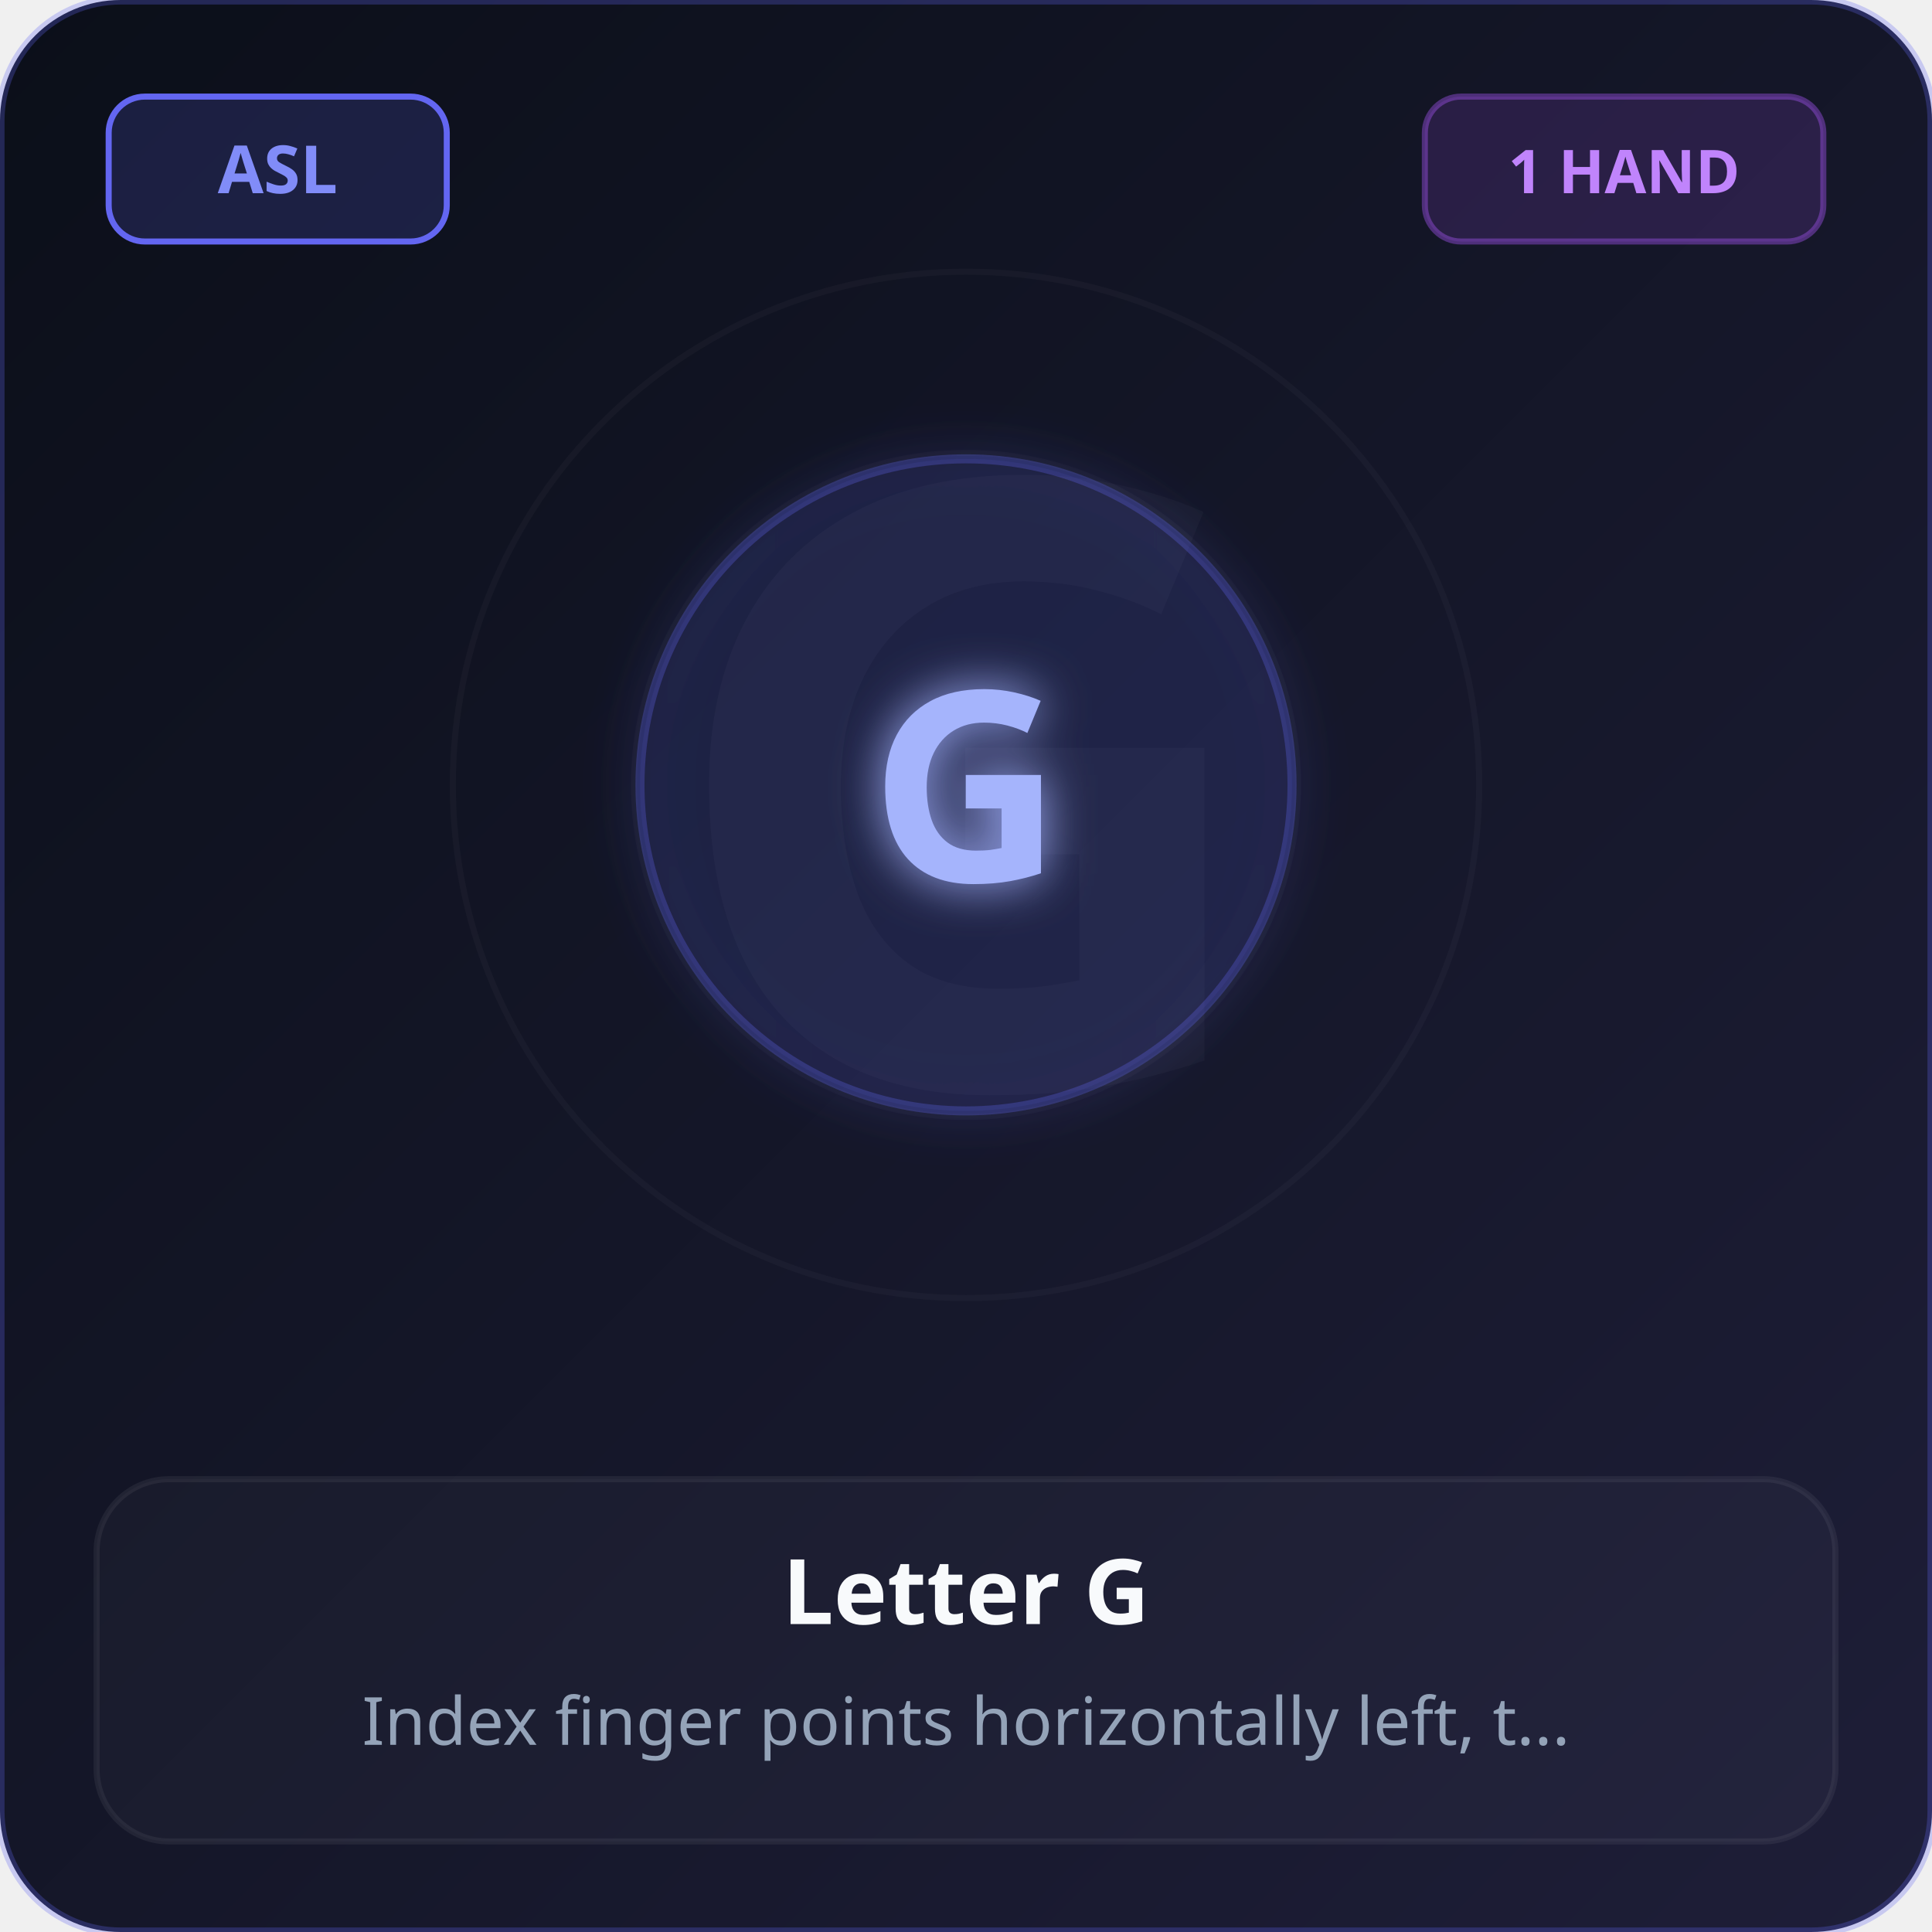
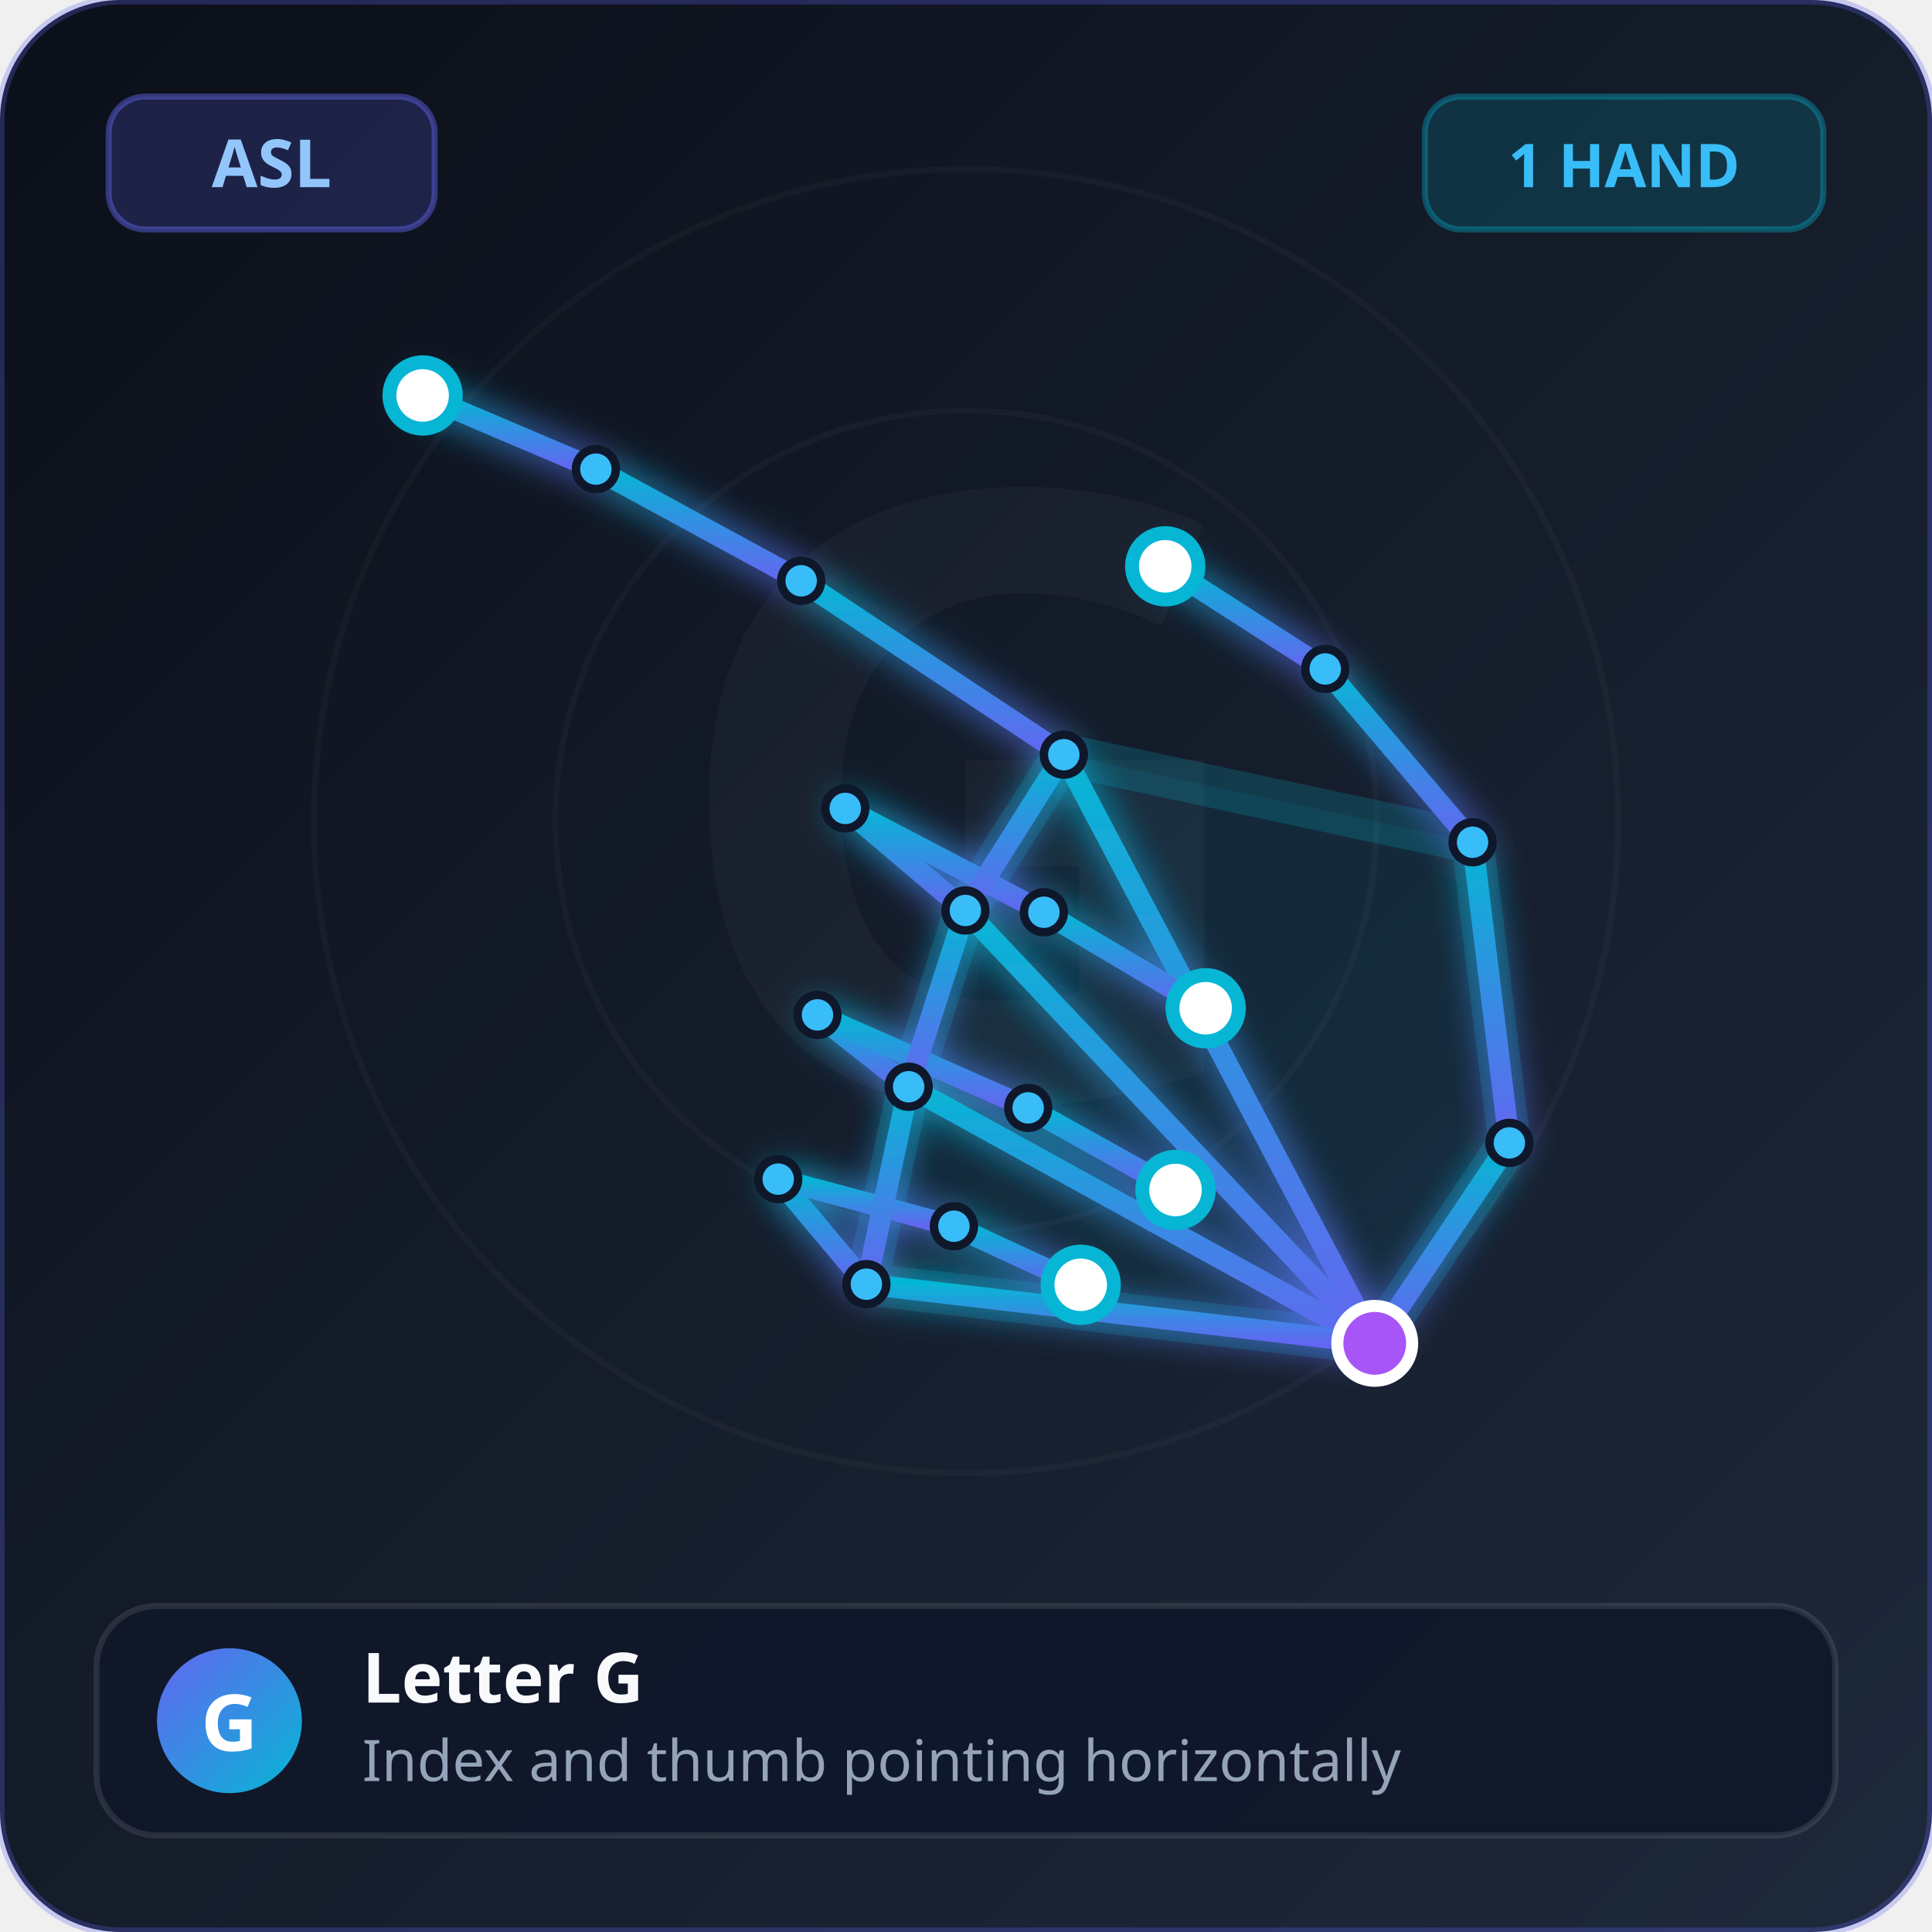
<svg xmlns="http://www.w3.org/2000/svg" viewBox="0 0 320 320" width="100%" height="100%">
  <defs>
    <linearGradient id="bgGrad" x1="0%" y1="0%" x2="100%" y2="100%">
      <stop offset="0%" stop-color="#0b0f19" />
-       <stop offset="100%" stop-color="#1e1e38" />
+       <stop offset="100%" stop-color="#1e293b" />
    </linearGradient>
-     <linearGradient id="accentGrad" x1="0%" y1="0%" x2="100%" y2="100%">
+     <linearGradient id="boneGrad" x1="0%" y1="100%" x2="0%" y2="0%">
      <stop offset="0%" stop-color="#6366f1" />
-       <stop offset="100%" stop-color="#a855f7" />
+       <stop offset="100%" stop-color="#06b6d4" />
    </linearGradient>
-     <filter id="softGlow" x="-20%" y="-20%" width="140%" height="140%">
-       <feGaussianBlur stdDeviation="4" result="blur" />
+     <linearGradient id="badgeCircle" x1="0%" y1="0%" x2="100%" y2="100%">
+       <stop offset="0%" stop-color="#6366f1" />
+       <stop offset="100%" stop-color="#06b6d4" />
+     </linearGradient>
+     <filter id="neonGlow" x="-20%" y="-20%" width="140%" height="140%">
+       <feGaussianBlur stdDeviation="3" result="blur" />
      <feMerge>
        <feMergeNode in="blur" />
        <feMergeNode in="SourceGraphic" />
      </feMerge>
    </filter>
  </defs>
  <rect width="320" height="320" rx="20" fill="url(#bgGrad)" stroke="rgba(99, 102, 241, 0.28)" stroke-width="1.5" />
-   <circle cx="160" cy="130" r="85" fill="none" stroke="rgba(255, 255, 255, 0.03)" stroke-width="1" />
-   <circle cx="160" cy="130" r="55" fill="none" stroke="rgba(255, 255, 255, 0.03)" stroke-width="1" />
-   <text x="160" y="180" text-anchor="middle" font-family="'Plus Jakarta Sans', sans-serif" font-size="140" font-weight="900" fill="rgba(255, 255, 255, 0.03)" letter-spacing="-2">G</text>
+   <circle cx="160.0" cy="136.0" r="108" fill="none" stroke="rgba(255, 255, 255, 0.03)" stroke-width="1" />
+   <circle cx="160.0" cy="136.0" r="68" fill="none" stroke="rgba(255, 255, 255, 0.03)" stroke-width="1" />
+   <text x="160.0" y="182.0" text-anchor="middle" font-family="'Plus Jakarta Sans', sans-serif" font-size="140" font-weight="900" fill="rgba(255, 255, 255, 0.035)" letter-spacing="-2">G</text>
  <g transform="translate(18, 16)">
-     <rect width="56" height="24" rx="6" fill="rgba(99, 102, 241, 0.18)" stroke="#6366f1" stroke-width="1" />
-     <text x="28" y="16" text-anchor="middle" font-family="system-ui" font-size="11" font-weight="800" fill="#818cf8">ASL</text>
+     <rect width="54" height="22" rx="6" fill="rgba(99, 102, 241, 0.2)" stroke="rgba(99, 102, 241, 0.45)" stroke-width="1" />
+     <text x="27" y="15" text-anchor="middle" font-family="system-ui" font-size="11" font-weight="800" fill="#93c5fd">ASL</text>
  </g>
  <g transform="translate(236, 16)">
-     <rect width="66" height="24" rx="6" fill="rgba(168, 85, 247, 0.15)" stroke="rgba(168, 85, 247, 0.4)" stroke-width="1" />
-     <text x="33" y="16" text-anchor="middle" font-family="system-ui" font-size="10" font-weight="700" fill="#c084fc">1 HAND</text>
+     <rect width="66" height="22" rx="6" fill="rgba(6, 182, 212, 0.16)" stroke="rgba(6, 182, 212, 0.35)" stroke-width="1" />
+     <text x="33" y="15" text-anchor="middle" font-family="system-ui" font-size="10" font-weight="700" fill="#38bdf8">1 HAND</text>
  </g>
-   <g transform="translate(160, 130)" filter="url(#softGlow)">
-     <circle cx="0" cy="0" r="54" fill="rgba(99, 102, 241, 0.08)" stroke="rgba(99, 102, 241, 0.3)" stroke-width="1.5" />
-     <text x="0" y="16" text-anchor="middle" font-family="'Plus Jakarta Sans', sans-serif" font-size="44" font-weight="900" fill="#a5b4fc">G</text>
+   <polygon points="227.7,222.5 250.0,189.3 243.9,139.5 176.2,125.0 159.9,150.8 150.5,180.0 143.5,212.7" fill="rgba(6, 182, 212, 0.08)" stroke="rgba(6, 182, 212, 0.2)" stroke-width="7" stroke-linejoin="round" />
+   <g filter="url(#neonGlow)">
+     <line x1="227.7" y1="222.5" x2="250.0" y2="189.3" stroke="url(#boneGrad)" stroke-width="3.5" stroke-linecap="round" />
+     <line x1="250.0" y1="189.3" x2="243.9" y2="139.5" stroke="url(#boneGrad)" stroke-width="3.5" stroke-linecap="round" />
+     <line x1="243.9" y1="139.5" x2="219.5" y2="110.8" stroke="url(#boneGrad)" stroke-width="3.5" stroke-linecap="round" />
+     <line x1="219.5" y1="110.8" x2="193.0" y2="93.8" stroke="url(#boneGrad)" stroke-width="3.5" stroke-linecap="round" />
+     <line x1="227.7" y1="222.5" x2="176.2" y2="125.0" stroke="url(#boneGrad)" stroke-width="3.5" stroke-linecap="round" />
+     <line x1="176.2" y1="125.0" x2="132.7" y2="96.2" stroke="url(#boneGrad)" stroke-width="3.5" stroke-linecap="round" />
+     <line x1="132.7" y1="96.2" x2="98.7" y2="77.7" stroke="url(#boneGrad)" stroke-width="3.5" stroke-linecap="round" />
+     <line x1="98.7" y1="77.7" x2="70.0" y2="65.5" stroke="url(#boneGrad)" stroke-width="3.5" stroke-linecap="round" />
+     <line x1="227.7" y1="222.5" x2="159.9" y2="150.8" stroke="url(#boneGrad)" stroke-width="3.5" stroke-linecap="round" />
+     <line x1="159.9" y1="150.8" x2="140.0" y2="133.9" stroke="url(#boneGrad)" stroke-width="3.5" stroke-linecap="round" />
+     <line x1="140.0" y1="133.9" x2="172.9" y2="151.1" stroke="url(#boneGrad)" stroke-width="3.5" stroke-linecap="round" />
+     <line x1="172.9" y1="151.1" x2="199.7" y2="167.0" stroke="url(#boneGrad)" stroke-width="3.5" stroke-linecap="round" />
+     <line x1="227.7" y1="222.5" x2="150.5" y2="180.0" stroke="url(#boneGrad)" stroke-width="3.5" stroke-linecap="round" />
+     <line x1="150.5" y1="180.0" x2="135.4" y2="168.1" stroke="url(#boneGrad)" stroke-width="3.5" stroke-linecap="round" />
+     <line x1="135.4" y1="168.1" x2="170.3" y2="183.5" stroke="url(#boneGrad)" stroke-width="3.5" stroke-linecap="round" />
+     <line x1="170.3" y1="183.5" x2="194.7" y2="197.1" stroke="url(#boneGrad)" stroke-width="3.5" stroke-linecap="round" />
+     <line x1="227.7" y1="222.5" x2="143.5" y2="212.7" stroke="url(#boneGrad)" stroke-width="3.5" stroke-linecap="round" />
+     <line x1="143.5" y1="212.7" x2="128.9" y2="195.3" stroke="url(#boneGrad)" stroke-width="3.5" stroke-linecap="round" />
+     <line x1="128.9" y1="195.3" x2="158.0" y2="203.1" stroke="url(#boneGrad)" stroke-width="3.5" stroke-linecap="round" />
+     <line x1="158.0" y1="203.1" x2="179.0" y2="212.8" stroke="url(#boneGrad)" stroke-width="3.5" stroke-linecap="round" />
+     <line x1="176.2" y1="125.0" x2="159.9" y2="150.8" stroke="url(#boneGrad)" stroke-width="3.5" stroke-linecap="round" />
+     <line x1="159.9" y1="150.8" x2="150.5" y2="180.0" stroke="url(#boneGrad)" stroke-width="3.5" stroke-linecap="round" />
+     <line x1="150.5" y1="180.0" x2="143.5" y2="212.7" stroke="url(#boneGrad)" stroke-width="3.5" stroke-linecap="round" />
  </g>
-   <g transform="translate(0, 245)">
-     <rect x="16" y="0" width="288" height="60" rx="12" fill="rgba(255, 255, 255, 0.03)" stroke="rgba(255, 255, 255, 0.06)" stroke-width="1" />
-     <text x="160" y="24" text-anchor="middle" font-family="'Plus Jakarta Sans', sans-serif" font-size="15" font-weight="800" fill="#f8fafc">Letter G</text>
-     <text x="160" y="44" text-anchor="middle" font-family="'Plus Jakarta Sans', sans-serif" font-size="11" font-weight="500" fill="#94a3b8">Index finger points horizontally left, t...</text>
+   <circle cx="227.7" cy="222.5" r="6.2" fill="#a855f7" stroke="#ffffff" stroke-width="2" />
+   <circle cx="250.0" cy="189.3" r="3.3" fill="#38bdf8" stroke="#0f172a" stroke-width="1.4" />
+   <circle cx="243.9" cy="139.5" r="3.3" fill="#38bdf8" stroke="#0f172a" stroke-width="1.4" />
+   <circle cx="219.5" cy="110.8" r="3.3" fill="#38bdf8" stroke="#0f172a" stroke-width="1.4" />
+   <circle cx="193.0" cy="93.8" r="5.5" fill="#ffffff" stroke="#06b6d4" stroke-width="2.3" />
+   <circle cx="176.2" cy="125.0" r="3.3" fill="#38bdf8" stroke="#0f172a" stroke-width="1.4" />
+   <circle cx="132.7" cy="96.2" r="3.3" fill="#38bdf8" stroke="#0f172a" stroke-width="1.4" />
+   <circle cx="98.7" cy="77.7" r="3.3" fill="#38bdf8" stroke="#0f172a" stroke-width="1.4" />
+   <circle cx="70.0" cy="65.5" r="5.5" fill="#ffffff" stroke="#06b6d4" stroke-width="2.3" />
+   <circle cx="159.9" cy="150.8" r="3.3" fill="#38bdf8" stroke="#0f172a" stroke-width="1.4" />
+   <circle cx="140.0" cy="133.9" r="3.3" fill="#38bdf8" stroke="#0f172a" stroke-width="1.4" />
+   <circle cx="172.9" cy="151.1" r="3.3" fill="#38bdf8" stroke="#0f172a" stroke-width="1.4" />
+   <circle cx="199.7" cy="167.0" r="5.5" fill="#ffffff" stroke="#06b6d4" stroke-width="2.3" />
+   <circle cx="150.5" cy="180.0" r="3.3" fill="#38bdf8" stroke="#0f172a" stroke-width="1.4" />
+   <circle cx="135.4" cy="168.1" r="3.3" fill="#38bdf8" stroke="#0f172a" stroke-width="1.4" />
+   <circle cx="170.3" cy="183.5" r="3.3" fill="#38bdf8" stroke="#0f172a" stroke-width="1.4" />
+   <circle cx="194.7" cy="197.1" r="5.5" fill="#ffffff" stroke="#06b6d4" stroke-width="2.3" />
+   <circle cx="143.5" cy="212.7" r="3.3" fill="#38bdf8" stroke="#0f172a" stroke-width="1.4" />
+   <circle cx="128.9" cy="195.3" r="3.3" fill="#38bdf8" stroke="#0f172a" stroke-width="1.4" />
+   <circle cx="158.0" cy="203.1" r="3.3" fill="#38bdf8" stroke="#0f172a" stroke-width="1.4" />
+   <circle cx="179.0" cy="212.8" r="5.5" fill="#ffffff" stroke="#06b6d4" stroke-width="2.3" />
+   <g transform="translate(16, 266)">
+     <rect width="288" height="38" rx="10" fill="rgba(15, 23, 42, 0.9)" stroke="rgba(255, 255, 255, 0.1)" stroke-width="1" />
+     <circle cx="22" cy="19" r="12" fill="url(#badgeCircle)" />
+     <text x="22" y="24" text-anchor="middle" font-family="'Plus Jakarta Sans', sans-serif" font-size="13" font-weight="800" fill="#ffffff">G</text>
+     <text x="44" y="16" font-family="'Plus Jakarta Sans', sans-serif" font-size="11.5" font-weight="700" fill="#f8fafc">Letter G</text>
+     <text x="44" y="29" font-family="'Plus Jakarta Sans', sans-serif" font-size="9.5" font-weight="500" fill="#94a3b8">Index and thumb pointing horizontally</text>
  </g>
</svg>
